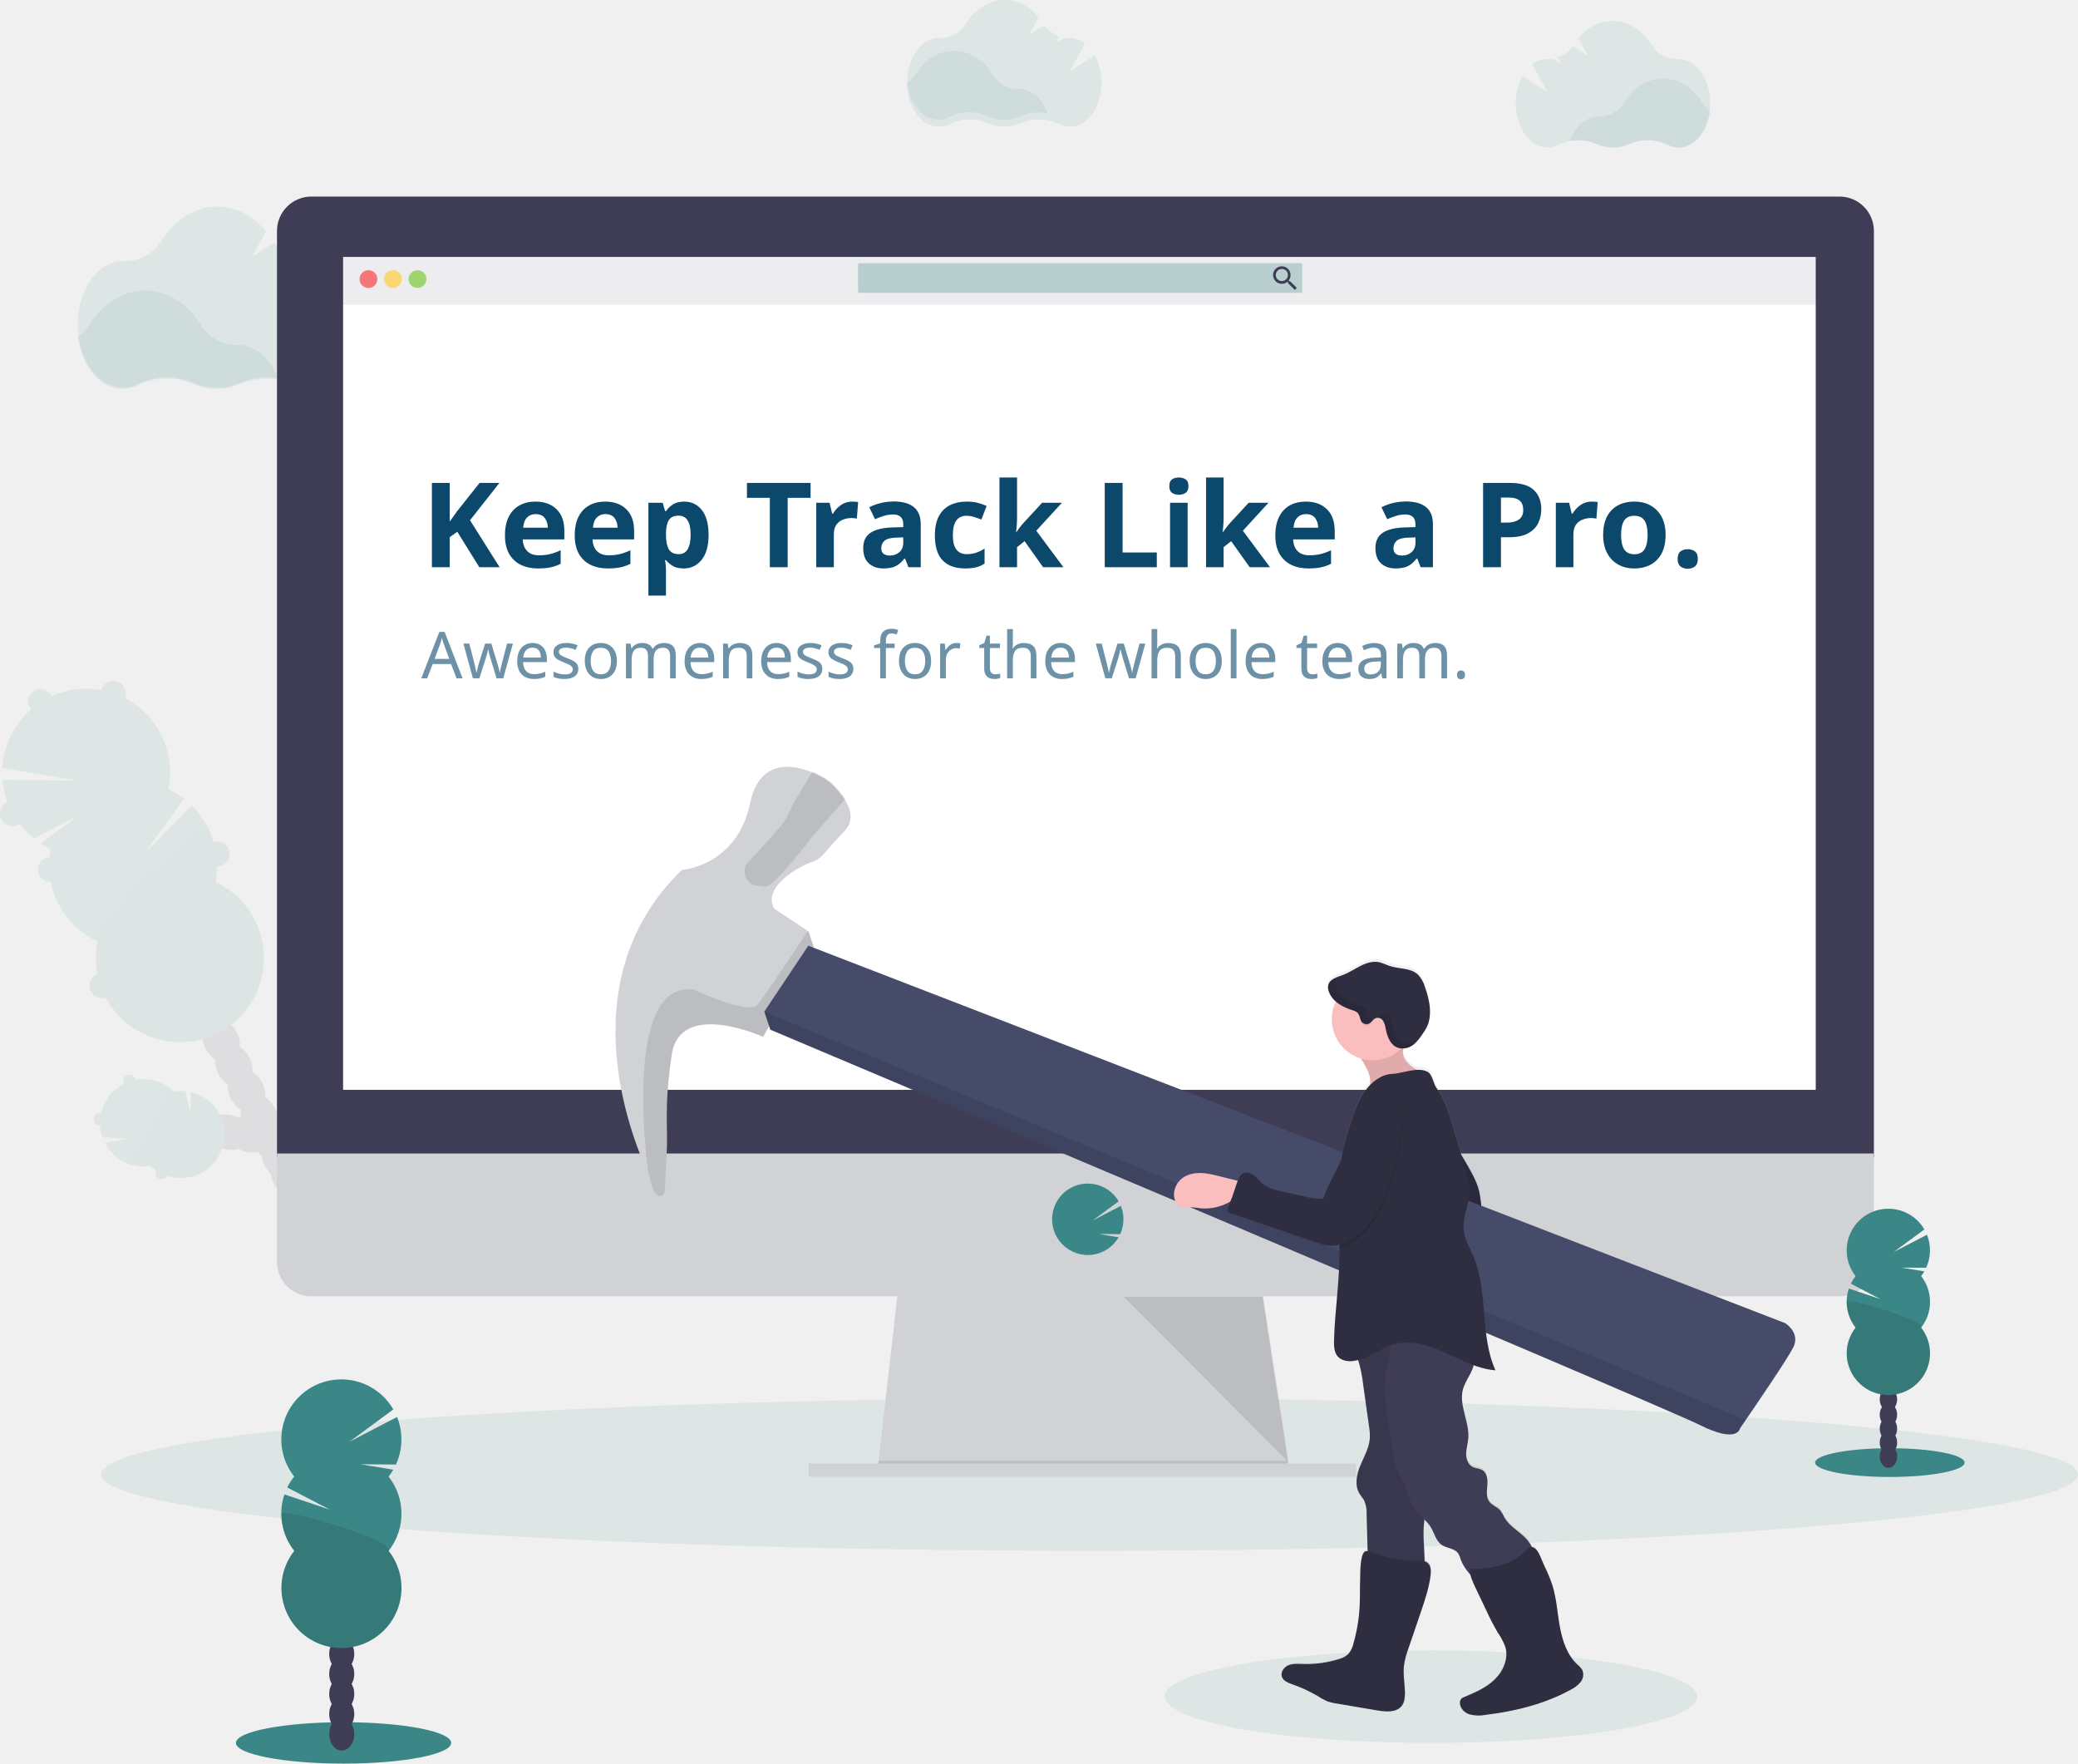
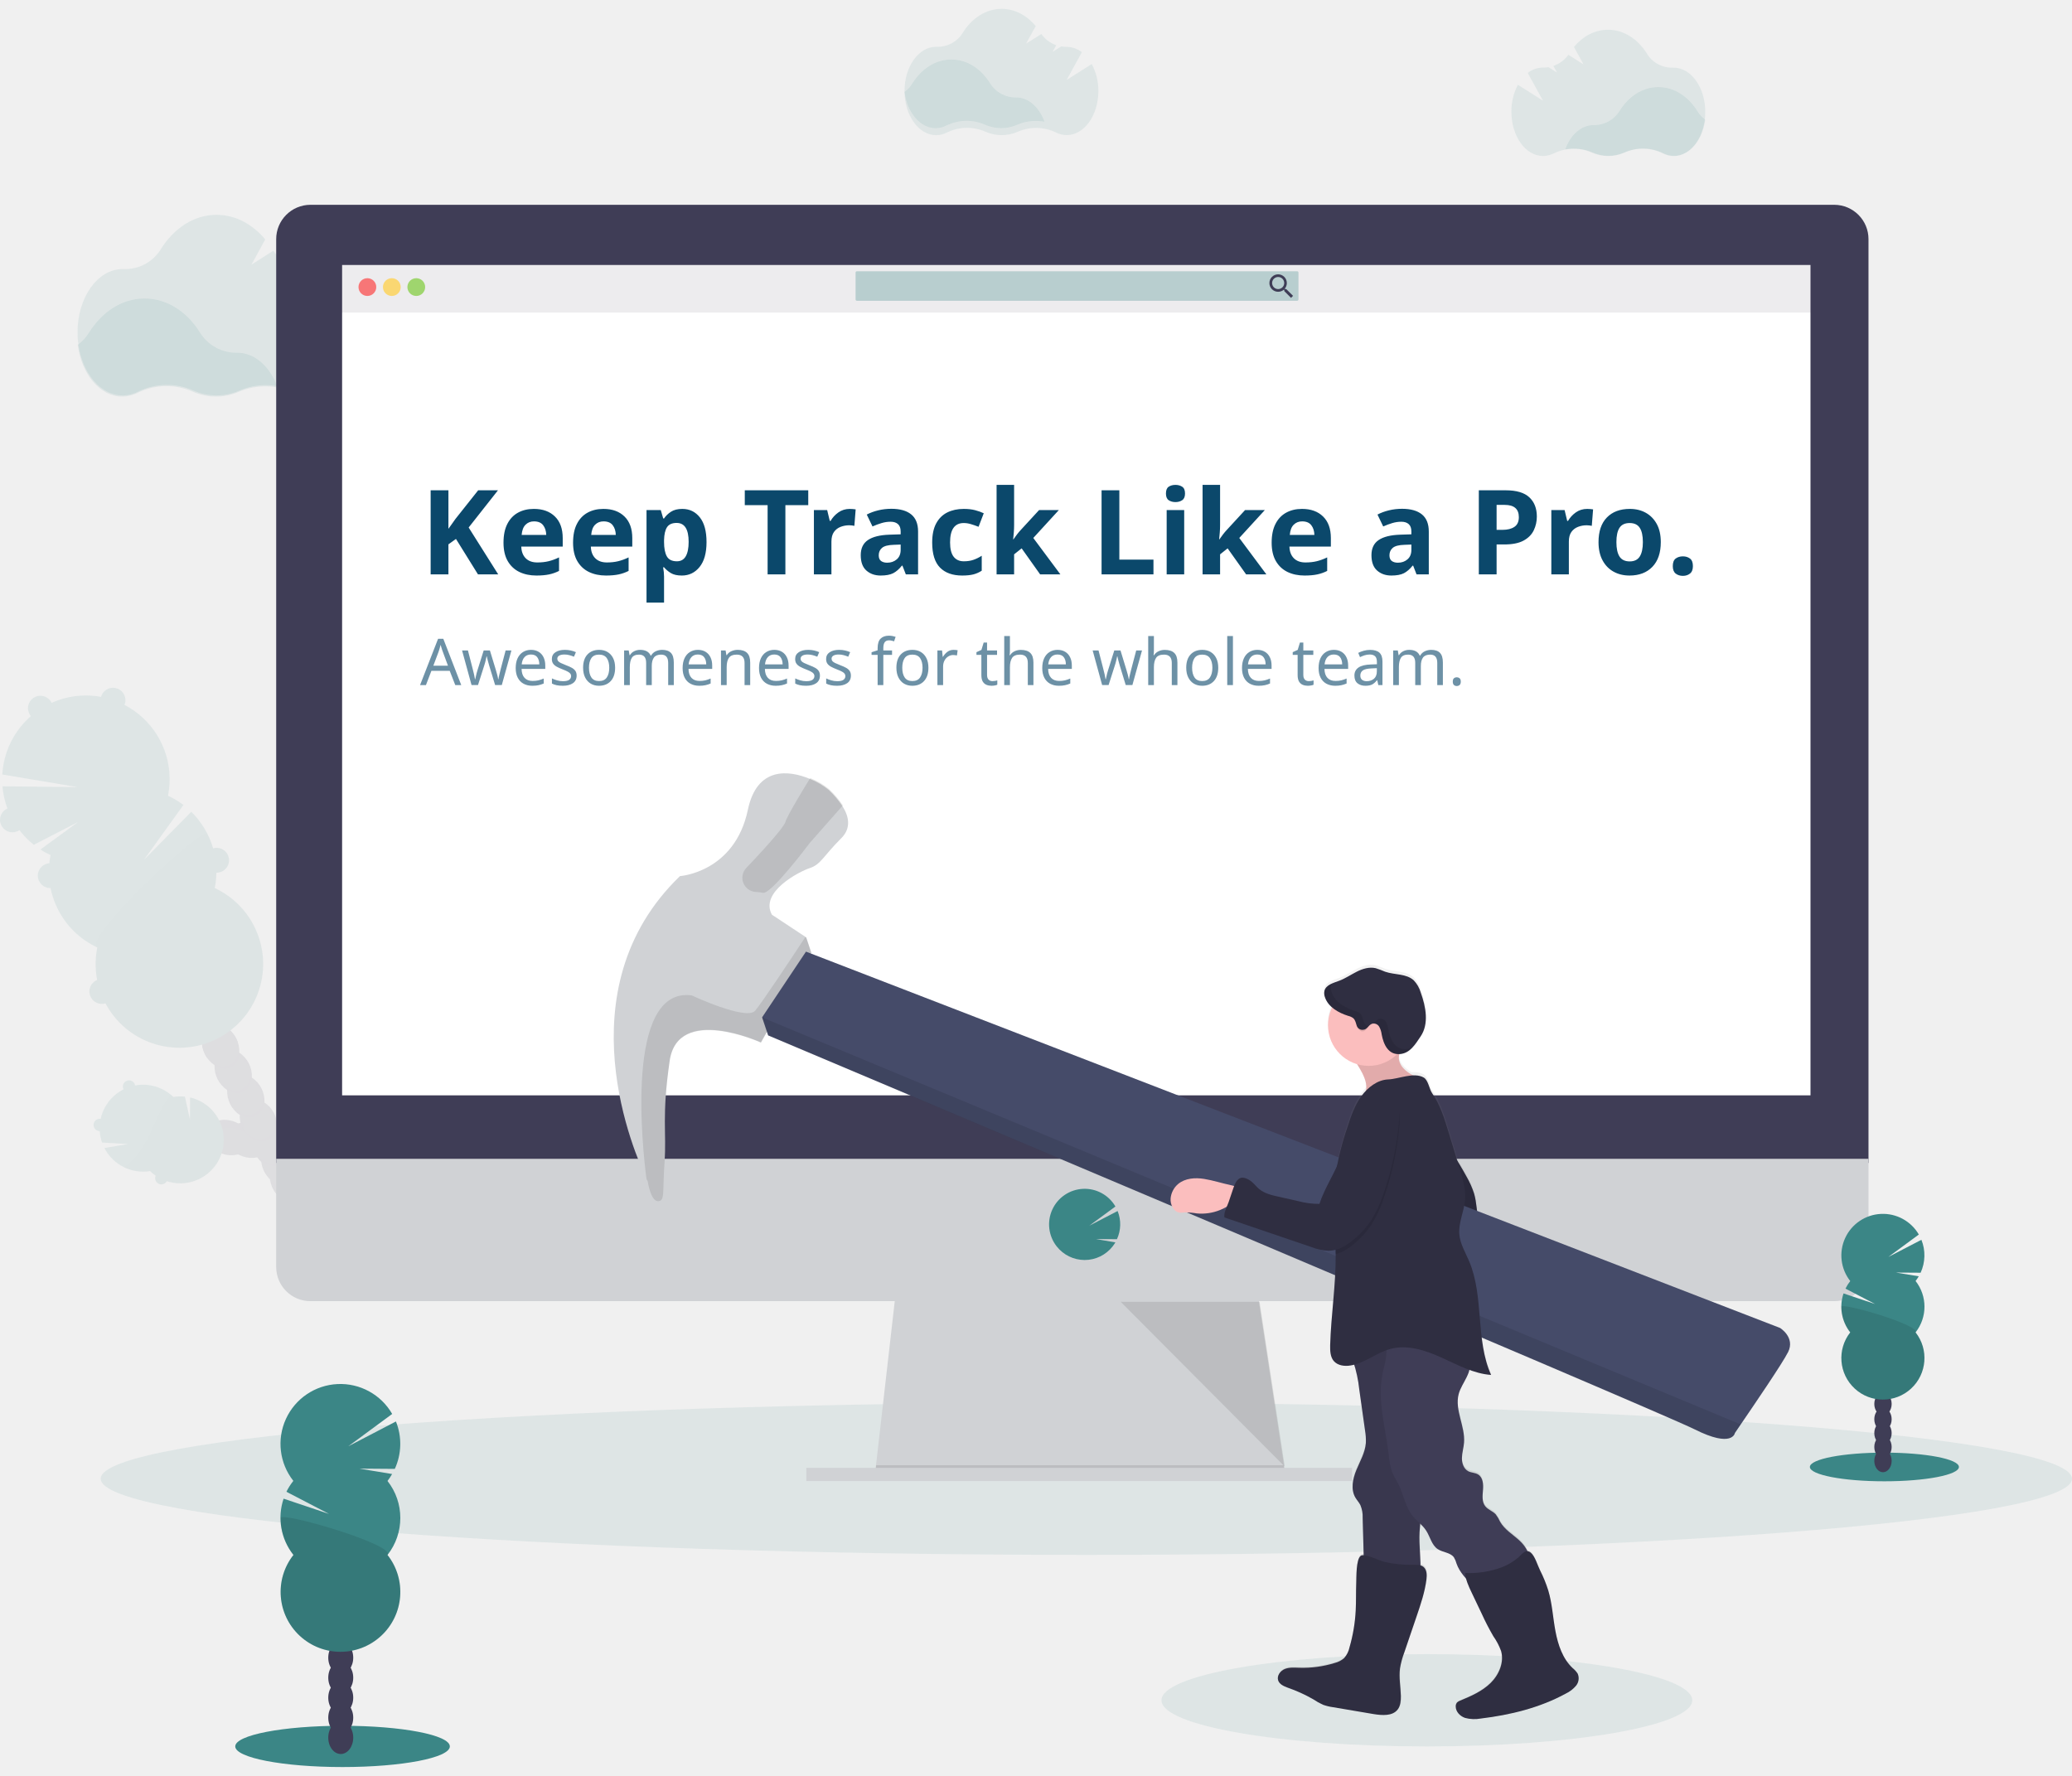
- <svg xmlns="http://www.w3.org/2000/svg" width="897.766" height="761.85" viewBox="0 0 897.766 761.85">
+ <svg xmlns="http://www.w3.org/2000/svg" width="700" height="600" viewBox="0 0 897.766 761.85">
  <defs>
    <linearGradient id="a" x1="0.459" y1="0.999" x2="0.459" y2="-0.006" gradientUnits="objectBoundingBox">
      <stop offset="0" stop-color="gray" stop-opacity="0.251" />
      <stop offset="0.54" stop-color="gray" stop-opacity="0.122" />
      <stop offset="1" stop-color="gray" stop-opacity="0.102" />
    </linearGradient>
  </defs>
  <g transform="translate(-269 -291.959)">
    <g transform="translate(269 264.959)">
      <ellipse cx="427.068" cy="33" rx="427.068" ry="33" transform="translate(43.63 630.921)" fill="#3b8686" opacity="0.1" />
      <g transform="translate(0 321.188)" opacity="0.1">
        <path d="M178.14,568.33c1.28-3.89,6.47-5.68,11.59-4a12.776,12.776,0,0,1,2.13.92c.33-.09.67-.17,1-.23a11.26,11.26,0,0,1-.32-3.42,12.46,12.46,0,0,1-5.47-10.82,12.426,12.426,0,0,1-5.47-10.81,12,12,0,0,1-4.14-4.7C175,530.39,176,524.9,179.75,523s8.77.55,11.24,5.43a12,12,0,0,1,1.32,6.13,12.37,12.37,0,0,1,5.47,10.81,12.4,12.4,0,0,1,5.47,10.82A12.37,12.37,0,0,1,208.72,567a12,12,0,0,1,4.15,4.7,12.662,12.662,0,0,1,1,2.9,10.659,10.659,0,0,1,2.23-2.39,12.577,12.577,0,0,1,.52-2.27c1.69-5.12,6.2-8.24,10.09-7s5.67,6.47,4,11.59a11.67,11.67,0,0,1-3.81,5.59,12.669,12.669,0,0,1-.52,2.26,11.1,11.1,0,0,1-5.11,6.42,12.839,12.839,0,0,1,.42,2,12.57,12.57,0,0,1,2.53,3.43,12.32,12.32,0,0,1,1.26,4.08,12.55,12.55,0,0,1,2.54,3.43,12.391,12.391,0,0,1,1.26,4.08,12.451,12.451,0,0,1,2.54,3.44c2.47,4.88,1.45,10.38-2.28,12.26s-8.77-.54-11.24-5.43a12.48,12.48,0,0,1-1.26-4.08,12.7,12.7,0,0,1-3.8-7.51,12.7,12.7,0,0,1-3.8-7.51,12.6,12.6,0,0,1-2.54-3.43,12.729,12.729,0,0,1-1.26-4.08,12.569,12.569,0,0,1-2.53-3.43,12.32,12.32,0,0,1-1.26-4.08,11.632,11.632,0,0,1-1.71-2,11.9,11.9,0,0,1-6.18-.38,13.289,13.289,0,0,1-2.14-.93,11.61,11.61,0,0,1-6.75-.24C180,576.73,176.87,572.22,178.14,568.33Z" transform="translate(-88.65 -376.48)" fill="#3f3d56" />
        <g transform="translate(89.252 159.47)" opacity="0.1">
          <path d="M187.17,553a10.721,10.721,0,0,0,1.74,1.39,11.31,11.31,0,0,0,.56,4.24,11.935,11.935,0,0,1-1.06-1.73,12.46,12.46,0,0,1-1.24-3.9Z" transform="translate(-177.902 -535.95)" />
          <path d="M181.7,542.2a11.211,11.211,0,0,0,1.74,1.38,11.39,11.39,0,0,0,.56,4.25A12.7,12.7,0,0,1,181.7,542.2Z" transform="translate(-177.902 -535.95)" />
          <path d="M194.13,538.17a11.109,11.109,0,0,0-.08-2.22,12.661,12.661,0,0,1,2.41,3.31,13,13,0,0,1,.76,1.88,11.42,11.42,0,0,0-3.09-2.97Z" transform="translate(-177.902 -535.95)" />
          <path d="M228.83,603.63a11.649,11.649,0,0,0-1.48-1.7,12.4,12.4,0,0,0-.44-2,13.229,13.229,0,0,1,1.15,1.86,13,13,0,0,1,.77,1.84Z" transform="translate(-177.902 -535.95)" />
          <path d="M225,596.12a11.652,11.652,0,0,0-1.48-1.7,11.75,11.75,0,0,0-.42-2h0a12.67,12.67,0,0,1,1.88,3.68Z" transform="translate(-177.902 -535.95)" />
          <path d="M192.65,563.84a10.115,10.115,0,0,0,1.73,1.37,10.9,10.9,0,0,0,.32,3.42,10.014,10.014,0,0,0-1,.23,13.255,13.255,0,0,0-2.14-.92c-5.12-1.68-10.31.11-11.58,4a5.82,5.82,0,0,0-.17,3,6.93,6.93,0,0,1-1.66-6.61c1.28-3.89,6.47-5.68,11.59-4a12.776,12.776,0,0,1,2.13.92c.33-.09.67-.17,1-.23a10.323,10.323,0,0,1-.22-1.18Z" transform="translate(-177.902 -535.95)" />
          <path d="M230.71,607.4a12.79,12.79,0,0,1,1.15,1.87,13,13,0,0,1,.77,1.88,11.737,11.737,0,0,0-1.48-1.71A12.4,12.4,0,0,0,230.71,607.4Z" transform="translate(-177.902 -535.95)" />
          <path d="M199.6,549a11.08,11.08,0,0,0-.08-2.22,12.49,12.49,0,0,1,2.41,3.31,12.873,12.873,0,0,1,.76,1.87A11.381,11.381,0,0,0,199.6,549Z" transform="translate(-177.902 -535.95)" />
          <path d="M207.51,593.1a11.941,11.941,0,0,0,.49,2.2,12.629,12.629,0,0,1-1.88-3.77,11.715,11.715,0,0,0,1.39,1.57Z" transform="translate(-177.902 -535.95)" />
          <path d="M215.1,608.12a12.662,12.662,0,0,0,.5,2.2,11.931,11.931,0,0,1-1.06-1.73,12.879,12.879,0,0,1-.82-2A13,13,0,0,0,215.1,608.12Z" transform="translate(-177.902 -535.95)" />
          <path d="M211.31,600.61a11.941,11.941,0,0,0,.49,2.2,12.878,12.878,0,0,1-1.06-1.73,12.6,12.6,0,0,1-.82-2,11.722,11.722,0,0,0,1.39,1.53Z" transform="translate(-177.902 -535.95)" />
          <path d="M203.71,585.58a11.859,11.859,0,0,0,.49,2.21,12.441,12.441,0,0,1-1-1.73,12.228,12.228,0,0,1-.83-2A11.131,11.131,0,0,0,203.71,585.58Z" transform="translate(-177.902 -535.95)" />
          <path d="M228.58,566.59c-3.89-1.28-8.4,1.84-10.08,7a12.583,12.583,0,0,0-.52,2.27,10.63,10.63,0,0,0-2.24,2.38,12.829,12.829,0,0,0-1.05-2.9c-.17-.34-.36-.67-.56-1a10.629,10.629,0,0,1,2-2.1,12.579,12.579,0,0,1,.52-2.27c1.69-5.12,6.2-8.24,10.09-7a6.93,6.93,0,0,1,4.34,5.26,5.929,5.929,0,0,0-2.5-1.64Z" transform="translate(-177.902 -535.95)" />
          <path d="M210.54,570.62a11.109,11.109,0,0,0-.08-2.22,12.49,12.49,0,0,1,2.41,3.31,13,13,0,0,1,.76,1.88,11.28,11.28,0,0,0-3.09-2.97Z" transform="translate(-177.902 -535.95)" />
          <path d="M205.07,559.8a11.129,11.129,0,0,0-.08-2.22,12.832,12.832,0,0,1,2.41,3.31,13,13,0,0,1,.76,1.88,11.42,11.42,0,0,0-3.09-2.97Z" transform="translate(-177.902 -535.95)" />
          <path d="M218.9,615.63a11.9,11.9,0,0,0,.5,2.21,12.613,12.613,0,0,1-1.06-1.74,12.877,12.877,0,0,1-.82-2A13,13,0,0,0,218.9,615.63Z" transform="translate(-177.902 -535.95)" />
        </g>
        <path d="M170.67,518.34a11.92,11.92,0,0,1-4.14-4.69c-2.47-4.89-1.45-10.38,2.28-12.27s8.77.54,11.24,5.43a11.93,11.93,0,0,1,1.32,6.12,12.4,12.4,0,0,1,5.47,10.82,12,12,0,0,1,4.15,4.69,13.229,13.229,0,0,1,.76,1.86,10.57,10.57,0,0,0-5.43-4,6.16,6.16,0,0,1-7.83,4,10.52,10.52,0,0,0,0,6.75,13.191,13.191,0,0,1-1-1.71,12,12,0,0,1-1.33-6.12,12.43,12.43,0,0,1-5.47-10.82Z" transform="translate(-88.65 -376.48)" fill="#3f3d56" />
        <path d="M110.55,449a36.81,36.81,0,0,1-4.39-2.43l16.28-11.9-19.14,9.85a36.34,36.34,0,0,1-13.59-25.34l32.54.34-32.61-5.46a36.29,36.29,0,1,1,71.81,9.2,36.729,36.729,0,0,1,6.68,4l-17,23.64,20.41-20.68a36.32,36.32,0,0,1,10.16,33.05,36.29,36.29,0,1,1-50.9,25.74,36.28,36.28,0,0,1-20.25-40Z" transform="translate(-88.65 -376.48)" fill="#3b8686" />
        <path d="M178.5,439.78a36.12,36.12,0,0,1,3.2,23.53,36.29,36.29,0,1,1-50.9,25.74C123.67,485.74,176.67,436.15,178.5,439.78Z" transform="translate(-88.65 -376.48)" opacity="0.1" />
        <circle cx="5.39" cy="5.39" r="5.39" transform="translate(43.58)" fill="#3b8686" />
        <circle cx="5.39" cy="5.39" r="5.39" transform="translate(12.12 3.46)" fill="#3b8686" />
        <circle cx="5.39" cy="5.39" r="5.39" transform="translate(0 51.85)" fill="#3b8686" />
        <circle cx="5.39" cy="5.39" r="5.39" transform="translate(16.37 76.02)" fill="#3b8686" />
        <circle cx="5.39" cy="5.39" r="5.39" transform="translate(38.73 126.21)" fill="#3b8686" />
        <circle cx="5.39" cy="5.39" r="5.39" transform="translate(38.73 126.21)" opacity="0.1" />
        <circle cx="5.39" cy="5.39" r="5.39" transform="translate(88.46 69.36)" fill="#3b8686" />
        <circle cx="5.39" cy="5.39" r="5.39" transform="translate(88.46 69.36)" opacity="0.1" />
        <path d="M188.25,539.81c3.58-1.81,4.66-6.93,2.57-11.66.11.2.22.39.32.59,2.47,4.89,1.45,10.38-2.29,12.27s-8.76-.54-11.23-5.43c-.1-.2-.2-.4-.29-.61C179.9,539.46,184.67,541.62,188.25,539.81Z" transform="translate(-88.65 -376.48)" opacity="0.1" />
        <path d="M193.56,550.33c3.58-1.81,4.67-6.94,2.58-11.66.11.19.22.39.32.59,2.47,4.89,1.45,10.38-2.29,12.27s-8.76-.54-11.23-5.43c-.11-.2-.2-.41-.29-.61C185.22,550,190,552.14,193.56,550.33Z" transform="translate(-88.65 -376.48)" opacity="0.1" />
        <path d="M198.88,560.84c3.58-1.81,4.67-6.93,2.57-11.66.12.2.22.39.33.6,2.47,4.88,1.44,10.38-2.29,12.26s-8.76-.54-11.23-5.43c-.11-.2-.2-.4-.29-.61C190.53,560.49,195.3,562.65,198.88,560.84Z" transform="translate(-88.65 -376.48)" opacity="0.1" />
        <path d="M204.2,571.36c3.58-1.81,4.67-6.93,2.57-11.66.11.19.22.39.32.59,2.48,4.89,1.45,10.38-2.28,12.27s-8.77-.54-11.24-5.43c-.1-.2-.19-.41-.28-.61C195.85,571,200.62,573.17,204.2,571.36Z" transform="translate(-88.65 -376.48)" opacity="0.1" />
        <path d="M209.52,581.87c3.58-1.81,4.66-6.93,2.57-11.65.11.19.22.39.32.59,2.47,4.89,1.45,10.38-2.28,12.27s-8.77-.55-11.24-5.43c-.1-.21-.19-.41-.29-.61C201.17,581.52,205.94,583.68,209.52,581.87Z" transform="translate(-88.65 -376.48)" opacity="0.1" />
        <path d="M214.84,592.39c3.58-1.81,4.66-6.93,2.57-11.66.11.2.22.39.32.59,2.47,4.89,1.45,10.38-2.28,12.27s-8.77-.54-11.24-5.43c-.1-.2-.2-.4-.29-.61C206.49,592,211.26,594.2,214.84,592.39Z" transform="translate(-88.65 -376.48)" opacity="0.1" />
        <path d="M220.16,602.91c3.57-1.81,4.66-6.94,2.57-11.66.11.19.22.39.32.59,2.47,4.89,1.45,10.38-2.29,12.27s-8.76-.55-11.23-5.43c-.1-.21-.2-.41-.29-.61C211.81,602.55,216.58,604.72,220.16,602.91Z" transform="translate(-88.65 -376.48)" opacity="0.1" />
        <path d="M225.47,613.42c3.58-1.81,4.67-6.93,2.57-11.66.12.2.22.39.33.6,2.47,4.88,1.44,10.38-2.29,12.26s-8.76-.54-11.23-5.43c-.11-.2-.2-.4-.29-.61C217.13,613.07,221.89,615.23,225.47,613.42Z" transform="translate(-88.65 -376.48)" opacity="0.1" />
        <path d="M229,620.33c3.58-1.81,4.66-6.93,2.57-11.66.11.2.22.39.32.6,2.47,4.88,1.45,10.38-2.28,12.26s-8.77-.54-11.24-5.43c-.1-.2-.2-.4-.29-.61C220.62,620,225.39,622.14,229,620.33Z" transform="translate(-88.65 -376.48)" opacity="0.1" />
        <path d="M132.86,573.53a18.569,18.569,0,0,1-1-4.93,2.69,2.69,0,1,1,.41-5.35,18.82,18.82,0,0,1,9.89-12.75,2.694,2.694,0,1,1,4.81-2.43,2.441,2.441,0,0,1,.24.72,18.92,18.92,0,0,1,16.56,5,18.68,18.68,0,0,1,5-.14l2.18,9.92L171,554a18.85,18.85,0,1,1-10.08,36.29,2.76,2.76,0,0,1-1.13,1.09,2.7,2.7,0,0,1-3.7-3.47,18.839,18.839,0,0,1-2.41-2,18.87,18.87,0,0,1-19.8-10l10.15-1.71Z" transform="translate(-88.65 -376.48)" fill="#3b8686" />
        <g transform="translate(53.72 176.4)" opacity="0.1">
          <path d="M148.54,578.35c3.75-5,6.05-10.8,8.69-16.42a66.7,66.7,0,0,1,3.56-6.74l2-2.31c.34.29.67.58,1,.88a18.68,18.68,0,0,1,5-.14l2.18,9.92L171,554a18.85,18.85,0,1,1-10.08,36.29,2.76,2.76,0,0,1-1.13,1.09,2.7,2.7,0,0,1-3.7-3.47,18.839,18.839,0,0,1-2.41-2,19,19,0,0,1-11.31-1.67,26.588,26.588,0,0,0,6.17-5.89Z" transform="translate(-142.37 -552.88)" />
        </g>
        <path d="M214.91,557.09a2.68,2.68,0,0,1,1.19-3.61,2.64,2.64,0,0,1,1.22-.29,18.85,18.85,0,0,1,5.89-10.5,18.71,18.71,0,0,1-.55-5.89l9.89-1.66-9.61-.61a18.648,18.648,0,0,1,.72-2.66,2.64,2.64,0,0,1-.89-1,2.7,2.7,0,0,1,3.32-3.75,18.63,18.63,0,0,1,6.87-5.93,18.84,18.84,0,0,1,26.77,21.5,2.69,2.69,0,0,1-2.06,4.97A18.74,18.74,0,0,1,254.1,552a18.9,18.9,0,0,1-.87,12L240,560.52l11.83,6.23A18.86,18.86,0,0,1,219,565.21a19.11,19.11,0,0,1-1.94-6.65,2.67,2.67,0,0,1-2.15-1.47Z" transform="translate(-88.65 -376.48)" fill="#3b8686" />
        <path d="M214.91,557.09a2.68,2.68,0,0,1,1.19-3.61,2.64,2.64,0,0,1,1.22-.29,18.85,18.85,0,0,1,5.89-10.5c-.08-.31-.15-.63-.21-.94a7.269,7.269,0,0,1,1,.86c1.79,2,2.71,4.59,4.47,6.57a12.91,12.91,0,0,0,8.33,3.89,31.54,31.54,0,0,0,9.33-.75,27.351,27.351,0,0,1,7.72-.85l.74.1-.46.43a18.9,18.9,0,0,1-.87,12L240,560.52l11.83,6.23A18.86,18.86,0,0,1,219,565.21a19.11,19.11,0,0,1-1.94-6.65,2.67,2.67,0,0,1-2.15-1.47Z" transform="translate(-88.65 -376.48)" opacity="0.1" />
      </g>
      <path d="M435,109a20.23,20.23,0,0,0-11.74,1.28,17.32,17.32,0,0,1-14.1,0,19.76,19.76,0,0,0-16.58.33,10.28,10.28,0,0,1-4.77,1.19c-6.72,0-12.31-6.77-13.47-15.7a13.07,13.07,0,0,0,3.36-3.62c3.94-6.35,10-10.43,16.89-10.43s12.89,4,16.83,10.31a13,13,0,0,0,11.16,6.14h.18C428.06,98.47,432.69,102.76,435,109Z" transform="translate(17.578 -33.09)" fill="#3b8686" opacity="0.1" />
      <path d="M455.42,81l-10.86,6.89,6.59-12a10.74,10.74,0,0,0-6.57-2.34h-.17a12.89,12.89,0,0,1-2.25-.17l-3.69,2.34,1.58-2.87A13.19,13.19,0,0,1,433.61,68L427,72.13l4.16-7.57c-3.85-4.63-9.05-7.47-14.76-7.47-6.85,0-13,4.08-16.9,10.43a12.62,12.62,0,0,1-11.17,6H388c-7.56,0-13.7,8.57-13.7,19.16s6.14,19.15,13.7,19.15a10.28,10.28,0,0,0,4.77-1.19,19.72,19.72,0,0,1,16.58-.32,17.37,17.37,0,0,0,14.1,0,19.75,19.75,0,0,1,16.43.32,10.351,10.351,0,0,0,4.72,1.16c7.57,0,13.7-8.57,13.7-19.15A24.359,24.359,0,0,0,455.42,81Z" transform="translate(17.609 -30.09)" fill="#3b8686" opacity="0.1" />
      <path d="M209,247.54a29,29,0,0,0-16.77,1.82,24.71,24.71,0,0,1-20.14-.05,28.22,28.22,0,0,0-23.68.47,14.75,14.75,0,0,1-6.82,1.7c-9.6,0-17.59-9.67-19.25-22.43a18.41,18.41,0,0,0,4.8-5.17c5.63-9.07,14.35-14.9,24.14-14.9s18.4,5.76,24,14.73a18.52,18.52,0,0,0,16,8.77h.25C199.11,232.47,205.73,238.6,209,247.54Z" transform="translate(-88.65 -56.469)" fill="#3b8686" opacity="0.1" />
      <path d="M238.2,207.49l-15.52,9.84,9.42-17.13a15.34,15.34,0,0,0-9.39-3.35h-.25a18.161,18.161,0,0,1-3.22-.24L214,200l2.26-4.1a18.7,18.7,0,0,1-9.2-7l-9.42,6,5.93-10.9c-5.51-6.61-12.93-10.66-21.09-10.66-9.79,0-18.51,5.82-24.14,14.89a18.05,18.05,0,0,1-16,8.61h-.53c-10.81,0-19.57,12.25-19.57,27.37s8.76,27.37,19.57,27.37a14.61,14.61,0,0,0,6.82-1.71,28.22,28.22,0,0,1,23.68-.46,24.71,24.71,0,0,0,20.14.05,28.25,28.25,0,0,1,23.48.45,14.65,14.65,0,0,0,6.74,1.67c10.81,0,19.57-12.26,19.57-27.37a34.76,34.76,0,0,0-4.04-16.72Z" transform="translate(-88.65 -57.09)" fill="#3b8686" opacity="0.1" />
      <path d="M836.62,148a20.24,20.24,0,0,1,11.74,1.28,17.29,17.29,0,0,0,14.09,0,19.76,19.76,0,0,1,16.58.33,10.31,10.31,0,0,0,4.77,1.19c6.72,0,12.32-6.77,13.48-15.7a12.93,12.93,0,0,1-3.36-3.62C890,125.11,883.87,121,877,121s-12.88,4-16.82,10.31A13,13,0,0,1,849,137.48h-.17C843.51,137.47,838.87,141.76,836.62,148Z" transform="translate(-158.434 -60.09)" fill="#3b8686" opacity="0.1" />
      <path d="M816.14,120,827,126.87l-6.6-12a10.76,10.76,0,0,1,6.57-2.34h.18a13,13,0,0,0,2.25-.17l3.68,2.34-1.58-2.87A13.21,13.21,0,0,0,838,107l6.59,4.18-4.17-7.57c3.86-4.63,9-7.47,14.77-7.47,6.85,0,13,4.08,16.9,10.43a12.61,12.61,0,0,0,11.17,6h.36c7.57,0,13.7,8.57,13.7,19.16s-6.13,19.15-13.7,19.15a10.34,10.34,0,0,1-4.77-1.19,19.72,19.72,0,0,0-16.58-.32,17.35,17.35,0,0,1-14.09,0,19.77,19.77,0,0,0-16.44.32,10.32,10.32,0,0,1-4.72,1.16c-7.56,0-13.7-8.57-13.7-19.15a24.361,24.361,0,0,1,2.82-11.7Z" transform="translate(-158.457 -60.09)" fill="#3b8686" opacity="0.1" />
      <ellipse cx="115" cy="20" rx="115" ry="20" transform="translate(503.242 739.921)" fill="#3b8686" opacity="0.1" />
      <path d="M555.44,661.88l-178.19-2.29.53-4.57,8.61-75.39H542.88l11.51,75.39.88,5.72Z" transform="translate(1.847 2.505)" fill="#d0d2d5" />
      <path d="M555.27,660.74H466.35l-89.1-1.15.53-4.57H554.39Z" transform="translate(1.847 3.041)" opacity="0.1" />
      <rect width="236.45" height="5.71" transform="translate(349.378 659.211)" fill="#d0d2d5" />
      <path d="M898.24,183.92A14.87,14.87,0,0,0,883.44,169H223.12a14.87,14.87,0,0,0-14.8,14.94V584.19H898.24Z" transform="translate(-88.65 -57.09)" fill="#3f3d56" />
      <path d="M208.32,580.19v46.88a14.8,14.8,0,0,0,14.8,14.8H883.44a14.8,14.8,0,0,0,14.8-14.8V580.19Z" transform="translate(-88.65 -54.894)" fill="#d0d2d5" />
      <rect width="636.23" height="359.81" transform="translate(148.23 137.988)" fill="#fff" />
      <path d="M556.71,624.08a15.4,15.4,0,0,0,12.13-5.89h0a16.05,16.05,0,0,0,1.2-1.76L561.57,615l9.15.06a15.42,15.42,0,0,0,.29-12.21l-12.27,6.36,11.32-8.32a15.42,15.42,0,1,0-25.47,17.26h0a15.4,15.4,0,0,0,12.12,5.93Z" transform="translate(-86.763 -54.931)" fill="#3b8686" />
      <path d="M483.48,584.77l71.09,71.4-10.91-71.4Z" transform="translate(2.101 2.489)" opacity="0.1" />
      <rect width="636.92" height="21.02" transform="translate(147.73 137.595)" fill="#444053" opacity="0.1" />
      <rect width="191.9" height="12.79" rx="0.58" transform="translate(370.706 140.71)" fill="#3b8686" opacity="0.3" />
      <path d="M643.72,205.52h-.47l-.17-.15a3.89,3.89,0,0,0,.9-2.49,3.78,3.78,0,1,0-3.77,3.81,3.9,3.9,0,0,0,2.49-.91l.17.15v.47l2.93,2.93.87-.88Zm-3.51,0a2.62,2.62,0,1,1,1.866-.771,2.64,2.64,0,0,1-1.866.771Z" transform="translate(-86.412 -57.09)" fill="#3f3d56" />
      <circle cx="3.85" cy="3.85" r="3.85" transform="translate(155.33 143.71)" fill="#fa5959" opacity="0.8" />
      <circle cx="3.85" cy="3.85" r="3.85" transform="translate(165.92 143.71)" fill="#fed253" opacity="0.8" />
      <circle cx="3.85" cy="3.85" r="3.85" transform="translate(176.52 143.71)" fill="#8ccf4d" opacity="0.8" />
      <path d="M769.65,802.31a9.56,9.56,0,0,0-2.17-2.41c-4.37-4.13-6.4-10.19-7.48-16.13s-1.39-12-3.12-17.81a58.74,58.74,0,0,0-3.52-8.67c-1-2.14-2.26-6.33-4.09-7.83a2.7,2.7,0,0,0-1.26-.61,14.851,14.851,0,0,0-3.62-4.82c-2.86-2.59-6.35-4.65-8.26-8a18,18,0,0,0-1.93-3.29c-1.29-1.42-3.33-2-4.52-3.5-1.55-1.94-1.2-4.72-1-7.19s0-5.43-2.14-6.73c-1.28-.79-2.93-.71-4.26-1.41-2-1-2.79-3.52-2.75-5.77s.74-4.44.92-6.69c.56-7.16-4.16-14.28-2.34-21.22.69-2.63,2.27-4.91,3.44-7.36a15.372,15.372,0,0,0,1-2.54,35.734,35.734,0,0,0,9.74,2.35c-5.51-12.36-4.11-26.72-6.68-40l.33-.45a20.84,20.84,0,0,0,4.22-11.86c0-4.94-2.31-9.56-3.35-14.4-.89-4.11-.85-8.41-2-12.45a37.653,37.653,0,0,0-3.16-7.22q-1.87-3.47-3.93-6.83-1.92-6.36-3.85-12.72c-1.8-5.95-3.65-12-7.15-17.14-1.28-1.88-1.67-5.7-3.64-6.84a8.81,8.81,0,0,0-5.2-.91c-2.78-1.56-5.22-3.81-5.57-6.89a6.679,6.679,0,0,1,.2-2h.34c4.4-.4,6.63-4.28,8.92-7.68,3.7-5.5,2.29-12.94,0-19.2a13,13,0,0,0-3-5.29c-3.21-3-8.29-2.34-12.43-3.79-1.39-.48-2.69-1.21-4.11-1.55-2.75-.64-5.63.26-8.15,1.53s-4.87,2.91-7.51,3.91-5.9,1.79-6.55,4.5a5,5,0,0,0,.22,2.73,10.18,10.18,0,0,0,3.09,4.46,17.81,17.81,0,0,0,10.87,24.82c.76,1.22,1.47,2.46,2.12,3.73,1.16,2.24,2.14,4.88,1.74,7.28a22.443,22.443,0,0,0-2,2.45c-2.87,4-4.5,8.69-6,13.37a141.651,141.651,0,0,0-4.83,18.27c-2.44,5.19-5.42,10.15-7.19,15.6a35.211,35.211,0,0,1-9.38-1.26l-8.44-1.91c-2.94-.67-6-1.39-8.3-3.33-1.22-1-2.17-2.33-3.41-3.32s-3.73-2.15-5.09-1.33a4,4,0,0,0-.69.53c-1.24-2.51-2.42-5-3.86-7.43-2.07-3.4-5.15-6.51-9.05-7.16a9.21,9.21,0,0,0-6.79,1.58c-2.28,1.62-3.71,5-2,7.28a13.294,13.294,0,0,0,1.39,1.42,29.207,29.207,0,0,1,3.09,4.29A21.91,21.91,0,0,0,619,596.23l-.35,1c-.71,2.08-2.22,4.59-1.84,6.75l37.54,12.85a23.129,23.129,0,0,0,7.56,1.67,12.207,12.207,0,0,0,3-.4v2c.1,13.19-2,26.29-2.39,39.47-.07,2.41,0,5,1.52,6.88,1.7,2.06,4.72,2.47,7.35,2a17.092,17.092,0,0,0,1.86-.42,69.327,69.327,0,0,1,1.92,10.11L677.65,696a27.138,27.138,0,0,1,.39,5.54c-.29,4.19-2.5,7.94-4.1,11.81s-2.55,8.5-.45,12.12c.66,1.12,1.57,2.07,2.16,3.23a13.141,13.141,0,0,1,1,5.68q.23,8.08.44,16.18a1.83,1.83,0,0,0-1.26.25c-2.08,1.62-1.85,9.33-2,11.72-.16,4,0,8.08-.22,12.12A72.216,72.216,0,0,1,671,790.74a10.29,10.29,0,0,1-2.29,4.61,9.738,9.738,0,0,1-4.07,2.11,46.488,46.488,0,0,1-15.41,2.1c-2.11-.07-4.31-.27-6.27.53s-3.54,3-2.83,5c.61,1.68,2.46,2.48,4.13,3.11a65.526,65.526,0,0,1,11,5.06,29.738,29.738,0,0,0,4.25,2.41,21.914,21.914,0,0,0,4.38,1.08l17.73,3.06c3.63.62,8,1,10.31-2,1.25-1.62,1.43-3.82,1.37-5.88-.1-4-.9-8.07-.38-12.07a37.145,37.145,0,0,1,1.86-6.93q2.65-7.87,5.32-15.73c1.78-5.26,3.58-10.57,4.27-16.09.25-2,.23-4.28-1.3-5.53a3.542,3.542,0,0,0-1.32-.68c-.06-4.82-.69-9.65-.42-14.47.07-1.2.19-2.4.29-3.61a17.609,17.609,0,0,1,2.47,2.92c1.71,2.68,2.34,6.22,4.95,8,2.22,1.52,5.51,1.44,7.07,3.64a10.259,10.259,0,0,1,1.12,2.71,19.321,19.321,0,0,0,4,6.35,32,32,0,0,0,2.47,6.34q2.21,4.67,4.4,9.31a108.574,108.574,0,0,0,5,9.77,27.552,27.552,0,0,1,3.35,6.46c1.41,4.94-.89,10.36-4.53,14s-8.44,5.73-13.17,7.68a3.71,3.71,0,0,0-1.34.8,2.591,2.591,0,0,0-.61,1.74,5.645,5.645,0,0,0,4.08,5,15.26,15.26,0,0,0,6.83.25c12.78-1.55,25.52-4.67,36.82-10.88a13,13,0,0,0,4.39-3.39,5.13,5.13,0,0,0,.73-5.21Z" transform="translate(-86.169 -54.049)" fill="url(#a)" />
      <path d="M715.64,578.06q3.2,4.91,6,10.06a37,37,0,0,1,3.17,7.17c1.16,4,1.13,8.27,2,12.35,1,4.8,3.34,9.38,3.34,14.3a20.561,20.561,0,0,1-4.22,11.76,55.82,55.82,0,0,1-8.82,9.1,187.619,187.619,0,0,1-12.48-61.21c-.1-2.9-.12-5.89.94-8.6.65-1.7,3.77-6.36,5.78-4.53.73.67.92,3.69,1.37,4.7a36.119,36.119,0,0,0,2.92,4.9Z" transform="translate(-86.095 -54.905)" fill="#2f2e41" />
      <path d="M715.64,578.06q3.2,4.91,6,10.06a37,37,0,0,1,3.17,7.17c1.16,4,1.13,8.27,2,12.35,1,4.8,3.34,9.38,3.34,14.3a20.561,20.561,0,0,1-4.22,11.76,55.82,55.82,0,0,1-8.82,9.1,187.619,187.619,0,0,1-12.48-61.21c-.1-2.9-.12-5.89.94-8.6.65-1.7,3.77-6.36,5.78-4.53.73.67.92,3.69,1.37,4.7a36.119,36.119,0,0,0,2.92,4.9Z" transform="translate(-86.095 -54.905)" opacity="0.1" />
      <path d="M452,441.63c-7.91,7.9-8.86,11.38-13.61,12.95S416.55,465,421.92,474.81l14.44,9.54.42.28,2.21,6.64-21.84,38.88s-36-16.46-39.53,7.89-1.29,31-2.24,44,.31,16.76-2.86,16.76-4.42-8.54-4.42-8.54-.2-.39-.55-1.12c-4.71-9.79-36.68-81.66,14.53-131.06,0,0,23.72-1.56,29.43-28.76,3.94-18.8,17.72-17.18,26.88-13.35a30.379,30.379,0,0,1,8.22,4.83,40.48,40.48,0,0,1,5.89,7C455.11,431.92,456.53,437.09,452,441.63Z" transform="translate(-87.461 -55.285)" fill="#d0d2d5" />
      <path d="M436.78,484.63l2.21,6.64-21.84,38.88s-36-16.46-39.53,7.89-1.29,31-2.24,44,.31,16.76-2.86,16.76-4.42-8.54-4.42-8.54-.2-.39-.55-1.12c-1.59-12.16-9.65-83.29,19.57-79.51,0,0,23.71,11.08,27.5,6.66,3-3.5,16.32-23.63,21.74-31.89Z" transform="translate(-87.444 -55.155)" opacity="0.1" />
      <path d="M452.5,427.74l-14.44,16.41s-16.77,22.44-20.25,21.49a16.233,16.233,0,0,0-3.17-.37,6.16,6.16,0,0,1-4-10.38c5.72-6,16.26-17.39,16.95-19.92s7.4-13.62,10.76-19.05a30.38,30.38,0,0,1,8.22,4.83,40.483,40.483,0,0,1,5.93,6.99Z" transform="translate(-87.297 -55.608)" opacity="0.1" />
      <path d="M861.06,663.83c-2.45,4.9-15,23.28-20.49,31.31L838,698.92s-1,6.64-17.39-1.59S419.13,526.61,419.13,526.61l-2.61-7.84,19-28.45L857.59,653.39S864.23,657.5,861.06,663.83Z" transform="translate(-86.301 -54.798)" fill="#454b69" />
      <path d="M840.57,695.14,838,698.92s-1,6.64-17.39-1.59S419.13,526.61,419.13,526.61l-2.61-7.84Z" transform="translate(-86.385 -54.763)" opacity="0.1" />
      <path d="M608.29,589c-3.91-.64-8.25-.33-11.29,2.21a9.29,9.29,0,0,0-3.24,6.16c-.26,2.77,1.35,6.06,4.13,6.27a13.159,13.159,0,0,0,2-.13,29.886,29.886,0,0,1,5.24.44,21.39,21.39,0,0,0,18.23-7.36c2.39-3-.76-4.3-3.58-4.9C615.92,590.87,612.15,589.62,608.29,589Z" transform="translate(-86.545 -54.992)" fill="#fbbebe" />
      <path d="M675.17,679.31l2.48,17.62a26.843,26.843,0,0,1,.38,5.51c-.29,4.15-2.5,7.87-4.09,11.71s-2.56,8.44-.45,12c.65,1.11,1.56,2.06,2.15,3.21a12.92,12.92,0,0,1,1,5.63l.68,25a157.323,157.323,0,0,0,23.18-.13,1.29,1.29,0,0,0,.84-.26,1.36,1.36,0,0,0,.29-.91c.34-5.85-.68-11.71-.35-17.56.12-2.14.42-4.27.46-6.42.12-8.71-4.18-17.24-2.88-25.85a56.994,56.994,0,0,1,1.6-6.43c4.11-15,3.24-30.76,2.33-46.25a1.09,1.09,0,0,0-.2-.7,1.06,1.06,0,0,0-.54-.29,28.45,28.45,0,0,0-25.78,4.9c-1.09.88-3.84,1.73-4.56,2.78-1,1.46.31,2.92.89,4.47a56.89,56.89,0,0,1,2.57,11.97Z" transform="translate(-86.217 -54.049)" fill="#3f3d56" />
      <path d="M675.17,679.31l2.48,17.62a26.843,26.843,0,0,1,.38,5.51c-.29,4.15-2.5,7.87-4.09,11.71s-2.56,8.44-.45,12c.65,1.11,1.56,2.06,2.15,3.21a12.92,12.92,0,0,1,1,5.63l.68,25a157.323,157.323,0,0,0,23.18-.13,1.29,1.29,0,0,0,.84-.26,1.36,1.36,0,0,0,.29-.91c.34-5.85-.68-11.71-.35-17.56.12-2.14.42-4.27.46-6.42.12-8.71-4.18-17.24-2.88-25.85a56.994,56.994,0,0,1,1.6-6.43c4.11-15,3.24-30.76,2.33-46.25a1.09,1.09,0,0,0-.2-.7,1.06,1.06,0,0,0-.54-.29,28.45,28.45,0,0,0-25.78,4.9c-1.09.88-3.84,1.73-4.56,2.78-1,1.46.31,2.92.89,4.47a56.89,56.89,0,0,1,2.57,11.97Z" transform="translate(-86.217 -54.049)" opacity="0.1" />
      <path d="M721.54,674c-1.17,2.43-2.74,4.69-3.44,7.3-1.82,6.89,2.89,14,2.33,21.06-.18,2.23-.87,4.4-.92,6.63s.77,4.71,2.75,5.74c1.33.68,3,.61,4.25,1.39,2.11,1.29,2.35,4.22,2.14,6.68s-.56,5.21,1,7.13c1.19,1.49,3.23,2.07,4.51,3.48a17.164,17.164,0,0,1,1.93,3.26c1.91,3.34,5.4,5.38,8.26,8s5.28,6.46,4,10.09c-.94,2.66-3.58,4.3-6.12,5.55a64.932,64.932,0,0,1-14.57,5.15,3.519,3.519,0,0,1-1.67.09,3.569,3.569,0,0,1-1.46-1c-2.95-2.89-6-5.92-7.36-9.81a10.071,10.071,0,0,0-1.12-2.68c-1.56-2.19-4.85-2.11-7.07-3.62-2.6-1.77-3.23-5.28-4.93-7.93s-4.19-4.23-6-6.56c-3.06-3.88-3.81-9.06-6-13.49-.93-1.88-2.12-3.64-2.86-5.6a30.581,30.581,0,0,1-1.37-7.24c-1.41-11.68-5-23.44-2.74-35,.5-2.54,1.27-5,1.59-7.62.55-4.53-.32-9.17.35-13.69a3.77,3.77,0,0,1,1.51-2.91,4,4,0,0,1,1.72-.35,117.264,117.264,0,0,1,17.78.4c3,.29,6.36.9,8.16,3.35,1.53,2.1,1.45,4.91,1.94,7.46.61,3.14,2.2,4.85,3.87,7.31S722.77,671.46,721.54,674Z" transform="translate(-86.079 -54.049)" fill="#3f3d56" />
      <path d="M698.47,755.26c1.58,0,3.33-.1,4.55.9,1.52,1.25,1.54,3.54,1.3,5.49-.7,5.48-2.49,10.75-4.28,16l-5.32,15.61a36.655,36.655,0,0,0-1.86,6.88c-.52,4,.28,8,.38,12,0,2-.13,4.22-1.38,5.83-2.26,2.91-6.67,2.57-10.3,2l-17.71-3a21.068,21.068,0,0,1-4.38-1.07,30.61,30.61,0,0,1-4.25-2.39,65.411,65.411,0,0,0-11-5c-1.66-.62-3.52-1.41-4.12-3.08-.71-2,.87-4.2,2.83-5s4.15-.6,6.27-.54a47,47,0,0,0,15.4-2.08,9.74,9.74,0,0,0,4.06-2.1A10,10,0,0,0,671,791a70.167,70.167,0,0,0,2.68-16c.21-4,.07-8,.23-12,.1-2.37-.13-10,1.95-11.63,1.59-1.22,8.13,2.15,10.28,2.64A50,50,0,0,0,698.47,755.26Z" transform="translate(-86.271 -54.049)" fill="#2f2e41" />
      <path d="M756.81,766.38c1.73,5.73,2,11.79,3.12,17.68s3.1,11.9,7.47,16a9.868,9.868,0,0,1,2.17,2.4,5.06,5.06,0,0,1-.75,5.23,13.129,13.129,0,0,1-4.39,3.37c-11.29,6.16-24,9.27-36.81,10.81a15.511,15.511,0,0,1-6.82-.25c-2.18-.74-4.11-2.7-4.07-5a2.55,2.55,0,0,1,.6-1.73,3.731,3.731,0,0,1,1.35-.79c4.72-1.94,9.51-4.05,13.16-7.63s5.94-9,4.53-13.86A27.418,27.418,0,0,0,733,786.2a108.34,108.34,0,0,1-5-9.69l-4.4-9.23c-1.29-2.7-2.59-5.48-2.81-8.46a40.6,40.6,0,0,0,16.22-2.6,25.505,25.505,0,0,0,6.67-4c1.7-1.42,3.25-4.07,5.54-2.22,1.84,1.48,3,5.65,4.08,7.76a57,57,0,0,1,3.51,8.62Z" transform="translate(-85.971 -54.049)" fill="#2f2e41" />
      <path d="M692.33,537.19c.44,3.84,4.16,6.37,7.71,7.89l-22.47,7.17c1.45-2.78.28-6.18-1.16-9a50.93,50.93,0,0,0-4-6.41c-.22-.31-.47-.7-.31-1.06a1.12,1.12,0,0,1,.63-.49c4.62-2.06,9.38-4.19,14.43-4.94,1.46-.21,4.22-.79,5.31.69S692.12,535.42,692.33,537.19Z" transform="translate(-86.224 -55.207)" fill="#fbbebe" />
      <path d="M692.33,537.19c.44,3.84,4.16,6.37,7.71,7.89l-22.47,7.17c1.45-2.78.28-6.18-1.16-9a50.93,50.93,0,0,0-4-6.41c-.22-.31-.47-.7-.31-1.06a1.12,1.12,0,0,1,.63-.49c4.62-2.06,9.38-4.19,14.43-4.94,1.46-.21,4.22-.79,5.31.69S692.12,535.42,692.33,537.19Z" transform="translate(-86.224 -55.207)" opacity="0.1" />
      <circle cx="17.62" cy="17.62" r="17.62" transform="translate(575.4 449.785)" fill="#fbbebe" />
      <path d="M664,667.68c1.71,2.05,4.72,2.45,7.35,2,6.15-1,11.18-5.53,17.2-7.16,7.38-2,15.19.57,22.16,3.72s13.9,7,21.52,7.54c-6.89-15.36-2.95-33.84-9.54-49.33-1.61-3.79-3.86-7.44-4.22-11.54-.45-5.09,2.09-10,2.48-15.06.36-4.51-1-9-2.3-13.3l-4.82-15.84c-1.8-5.91-3.65-11.92-7.14-17-1.29-1.87-1.68-5.66-3.64-6.79-4.28-2.47-10.77.64-15.41.81s-8.87,3.47-11.58,7.2c-2.87,3.94-4.5,8.63-6,13.27a126.156,126.156,0,0,0-5.33,21.23c-.15,1.08-.28,2.16-.38,3.25-1,10.27.46,20.6.54,30.92v.07c.1,13.09-2,26.1-2.39,39.18C662.46,663.24,662.52,665.85,664,667.68Z" transform="translate(-86.16 -54.833)" fill="#2f2e41" />
      <path d="M664.92,621.61c3.45-.87,6.57-3.1,9.25-5.54a38.673,38.673,0,0,0,6.14-7A49.865,49.865,0,0,0,685.6,598a129.361,129.361,0,0,0,7-32.27c.26-3,.34-6.22-1.45-8.6a7.24,7.24,0,0,0-8.75-2.12c-2.36,1.15-3.89,3.48-5.31,5.71-2.81,4.42-5.64,8.9-7.45,13.82-.8,2.18-1.39,4.42-2.17,6.61a60.992,60.992,0,0,1-2.74,6.33c-.15,1.08-.28,2.16-.38,3.25C663.42,601,664.84,611.29,664.92,621.61Z" transform="translate(-86.256 -54.986)" opacity="0.1" />
      <path d="M691.1,555.2c1.79,2.38,1.71,5.63,1.46,8.59a129.179,129.179,0,0,1-7,32.27,49.432,49.432,0,0,1-5.29,11.16,39.069,39.069,0,0,1-6.14,7c-3.4,3.1-7.54,5.87-12.15,5.91a23.161,23.161,0,0,1-7.56-1.65L616.87,605.7c-.38-2.14,1.13-4.64,1.84-6.7l2-5.93c.57-1.64,1.23-3.41,2.72-4.3s3.85.33,5.09,1.32,2.18,2.29,3.4,3.3c2.31,1.92,5.36,2.64,8.3,3.3l8.43,1.89a35.2,35.2,0,0,0,9.38,1.25c2.35-7.18,6.82-13.5,9.35-20.62.78-2.18,1.37-4.43,2.18-6.61,1.8-4.92,4.64-9.39,7.45-13.82,1.41-2.22,2.94-4.55,5.31-5.71A7.23,7.23,0,0,1,691.1,555.2Z" transform="translate(-86.343 -54.993)" fill="#2f2e41" />
      <path d="M684.89,526.66a8.888,8.888,0,0,0-1.06-3.3,2.77,2.77,0,0,0-3-1.32c-1.76.55-2.122,2.557-3.962,2.647a2.575,2.575,0,0,1-2.748-1.667c-.39-1.18-.6-2.53-1.53-3.36a5.7,5.7,0,0,0-2.18-1c-4.27-1.35-8.68-3.84-10.1-8.09a4.84,4.84,0,0,1-.23-2.71c.65-2.69,4-3.5,6.55-4.47s5-2.63,7.5-3.89,5.4-2.15,8.15-1.51a42.48,42.48,0,0,1,4.11,1.53c4.14,1.44,9.21.77,12.42,3.76a12.83,12.83,0,0,1,3,5.24c2.24,6.22,3.66,13.6-.05,19.06-2.29,3.37-4.51,7.22-8.91,7.63C687.73,535.64,685.7,531,684.89,526.66Z" transform="translate(-86.236 -55.299)" fill="#2f2e41" />
      <g transform="translate(573.774 449.262)" opacity="0.1">
        <path d="M677.07,520.9c-.39-1.18-.6-2.53-1.52-3.36a5.7,5.7,0,0,0-2.18-1c-4.28-1.35-8.68-3.84-10.11-8.09a4.931,4.931,0,0,1-.22-2.71,3.39,3.39,0,0,1,.53-1.19c-1.63.71-3.05,1.65-3.45,3.31a4.84,4.84,0,0,0,.23,2.71c1.42,4.25,5.83,6.74,10.1,8.09a5.7,5.7,0,0,1,2.18,1c.93.83,1.13,2.17,1.53,3.36s1.28,2.44,2.52,2.38,1.84-1.19,2.63-2.14A3.183,3.183,0,0,1,677.07,520.9Z" transform="translate(-660.023 -504.55)" />
        <path d="M695.79,533.06c-5.14.47-7.17-4.21-8-8.52a8.7,8.7,0,0,0-1-3.3,2.78,2.78,0,0,0-3-1.32,5.32,5.32,0,0,0-2.21,2,3,3,0,0,1,2.26,1.4,8.888,8.888,0,0,1,1.06,3.3c.81,4.31,2.84,9,8,8.52a8.25,8.25,0,0,0,5.28-2.74A7.458,7.458,0,0,1,695.79,533.06Z" transform="translate(-660.023 -504.55)" />
      </g>
      <ellipse cx="32.29" cy="6.21" rx="32.29" ry="6.21" transform="translate(784.19 652.611)" fill="#3b8686" />
      <ellipse cx="3.76" cy="4.92" rx="3.76" ry="4.92" transform="translate(812.105 651.26)" fill="#3f3d56" />
      <ellipse cx="3.76" cy="4.92" rx="3.76" ry="4.92" transform="translate(812.105 645.241)" fill="#3f3d56" />
      <ellipse cx="3.76" cy="4.92" rx="3.76" ry="4.92" transform="translate(812.105 639.231)" fill="#3f3d56" />
      <ellipse cx="3.76" cy="4.92" rx="3.76" ry="4.92" transform="translate(812.105 633.211)" fill="#3f3d56" />
      <ellipse cx="3.76" cy="4.92" rx="3.76" ry="4.92" transform="translate(812.105 626.596)" fill="#3f3d56" />
      <ellipse cx="3.76" cy="4.92" rx="3.76" ry="4.92" transform="translate(812.105 620.562)" fill="#3f3d56" />
      <ellipse cx="3.76" cy="4.92" rx="3.76" ry="4.92" transform="translate(812.105 614.518)" fill="#3f3d56" />
      <path d="M915.29,633a18.193,18.193,0,0,0,1.4-2.06l-9.88-1.62,10.69.07a18.11,18.11,0,0,0,.34-14.27l-14.34,7.44,13.22-9.72A18,18,0,1,0,887,633a17.923,17.923,0,0,0-2.06,3.28l12.83,6.67-13.68-4.59A18,18,0,0,0,887,655.24a18,18,0,1,0,28.31,0,18,18,0,0,0,0-22.27Z" transform="translate(-85.32 -54.733)" fill="#3b8686" />
      <path d="M883.12,644.1A17.909,17.909,0,0,0,887,655.24a18,18,0,1,0,28.31,0C917.7,652.17,883.12,642.08,883.12,644.1Z" transform="translate(-85.32 -54.696)" opacity="0.1" />
      <ellipse cx="46.49" cy="8.94" rx="46.49" ry="8.94" transform="translate(101.93 770.971)" fill="#3b8686" />
      <ellipse cx="5.41" cy="7.09" rx="5.41" ry="7.09" transform="translate(142.23 769.021)" fill="#3f3d56" />
      <ellipse cx="5.41" cy="7.09" rx="5.41" ry="7.09" transform="translate(142.23 760.361)" fill="#3f3d56" />
      <ellipse cx="5.41" cy="7.09" rx="5.41" ry="7.09" transform="translate(142.23 751.701)" fill="#3f3d56" />
      <ellipse cx="5.41" cy="7.09" rx="5.41" ry="7.09" transform="translate(142.23 743.041)" fill="#3f3d56" />
      <ellipse cx="5.41" cy="7.09" rx="5.41" ry="7.09" transform="translate(142.23 734.381)" fill="#3f3d56" />
      <ellipse cx="5.41" cy="7.09" rx="5.41" ry="7.09" transform="translate(142.23 725.711)" fill="#3f3d56" />
      <ellipse cx="5.41" cy="7.09" rx="5.41" ry="7.09" transform="translate(142.23 717.051)" fill="#3f3d56" />
      <path d="M256.55,718.93a27.232,27.232,0,0,0,2-3l-14.22-2.34,15.38.12a26,26,0,0,0,.49-20.55L239.58,703.9l19-14a25.93,25.93,0,1,0-42.83,29,25.827,25.827,0,0,0-3,4.72l18.47,9.6-19.69-6.61A25.93,25.93,0,0,0,215.79,751a25.93,25.93,0,1,0,40.76,0,25.92,25.92,0,0,0,0-32.06Z" transform="translate(-88.65 -54.049)" fill="#3b8686" />
      <path d="M210.24,735a25.847,25.847,0,0,0,5.547,16,25.93,25.93,0,1,0,40.763,0C260,746.58,210.24,732.05,210.24,735Z" transform="translate(-88.65 -54.049)" opacity="0.1" />
    </g>
    <text transform="translate(451 485)" fill="#0b486b" font-size="51" font-family="Nunito-Bold, Nunito" font-weight="700">
      <tspan x="0" y="52">Keep Track Like a Pro.</tspan>
    </text>
    <text transform="translate(451 585)" fill="#0b486b" font-size="28" font-family="Nunito-Regular, Nunito" opacity="0.6">
      <tspan x="0" y="0">Awesomeness for the whole team.</tspan>
    </text>
  </g>
</svg>
